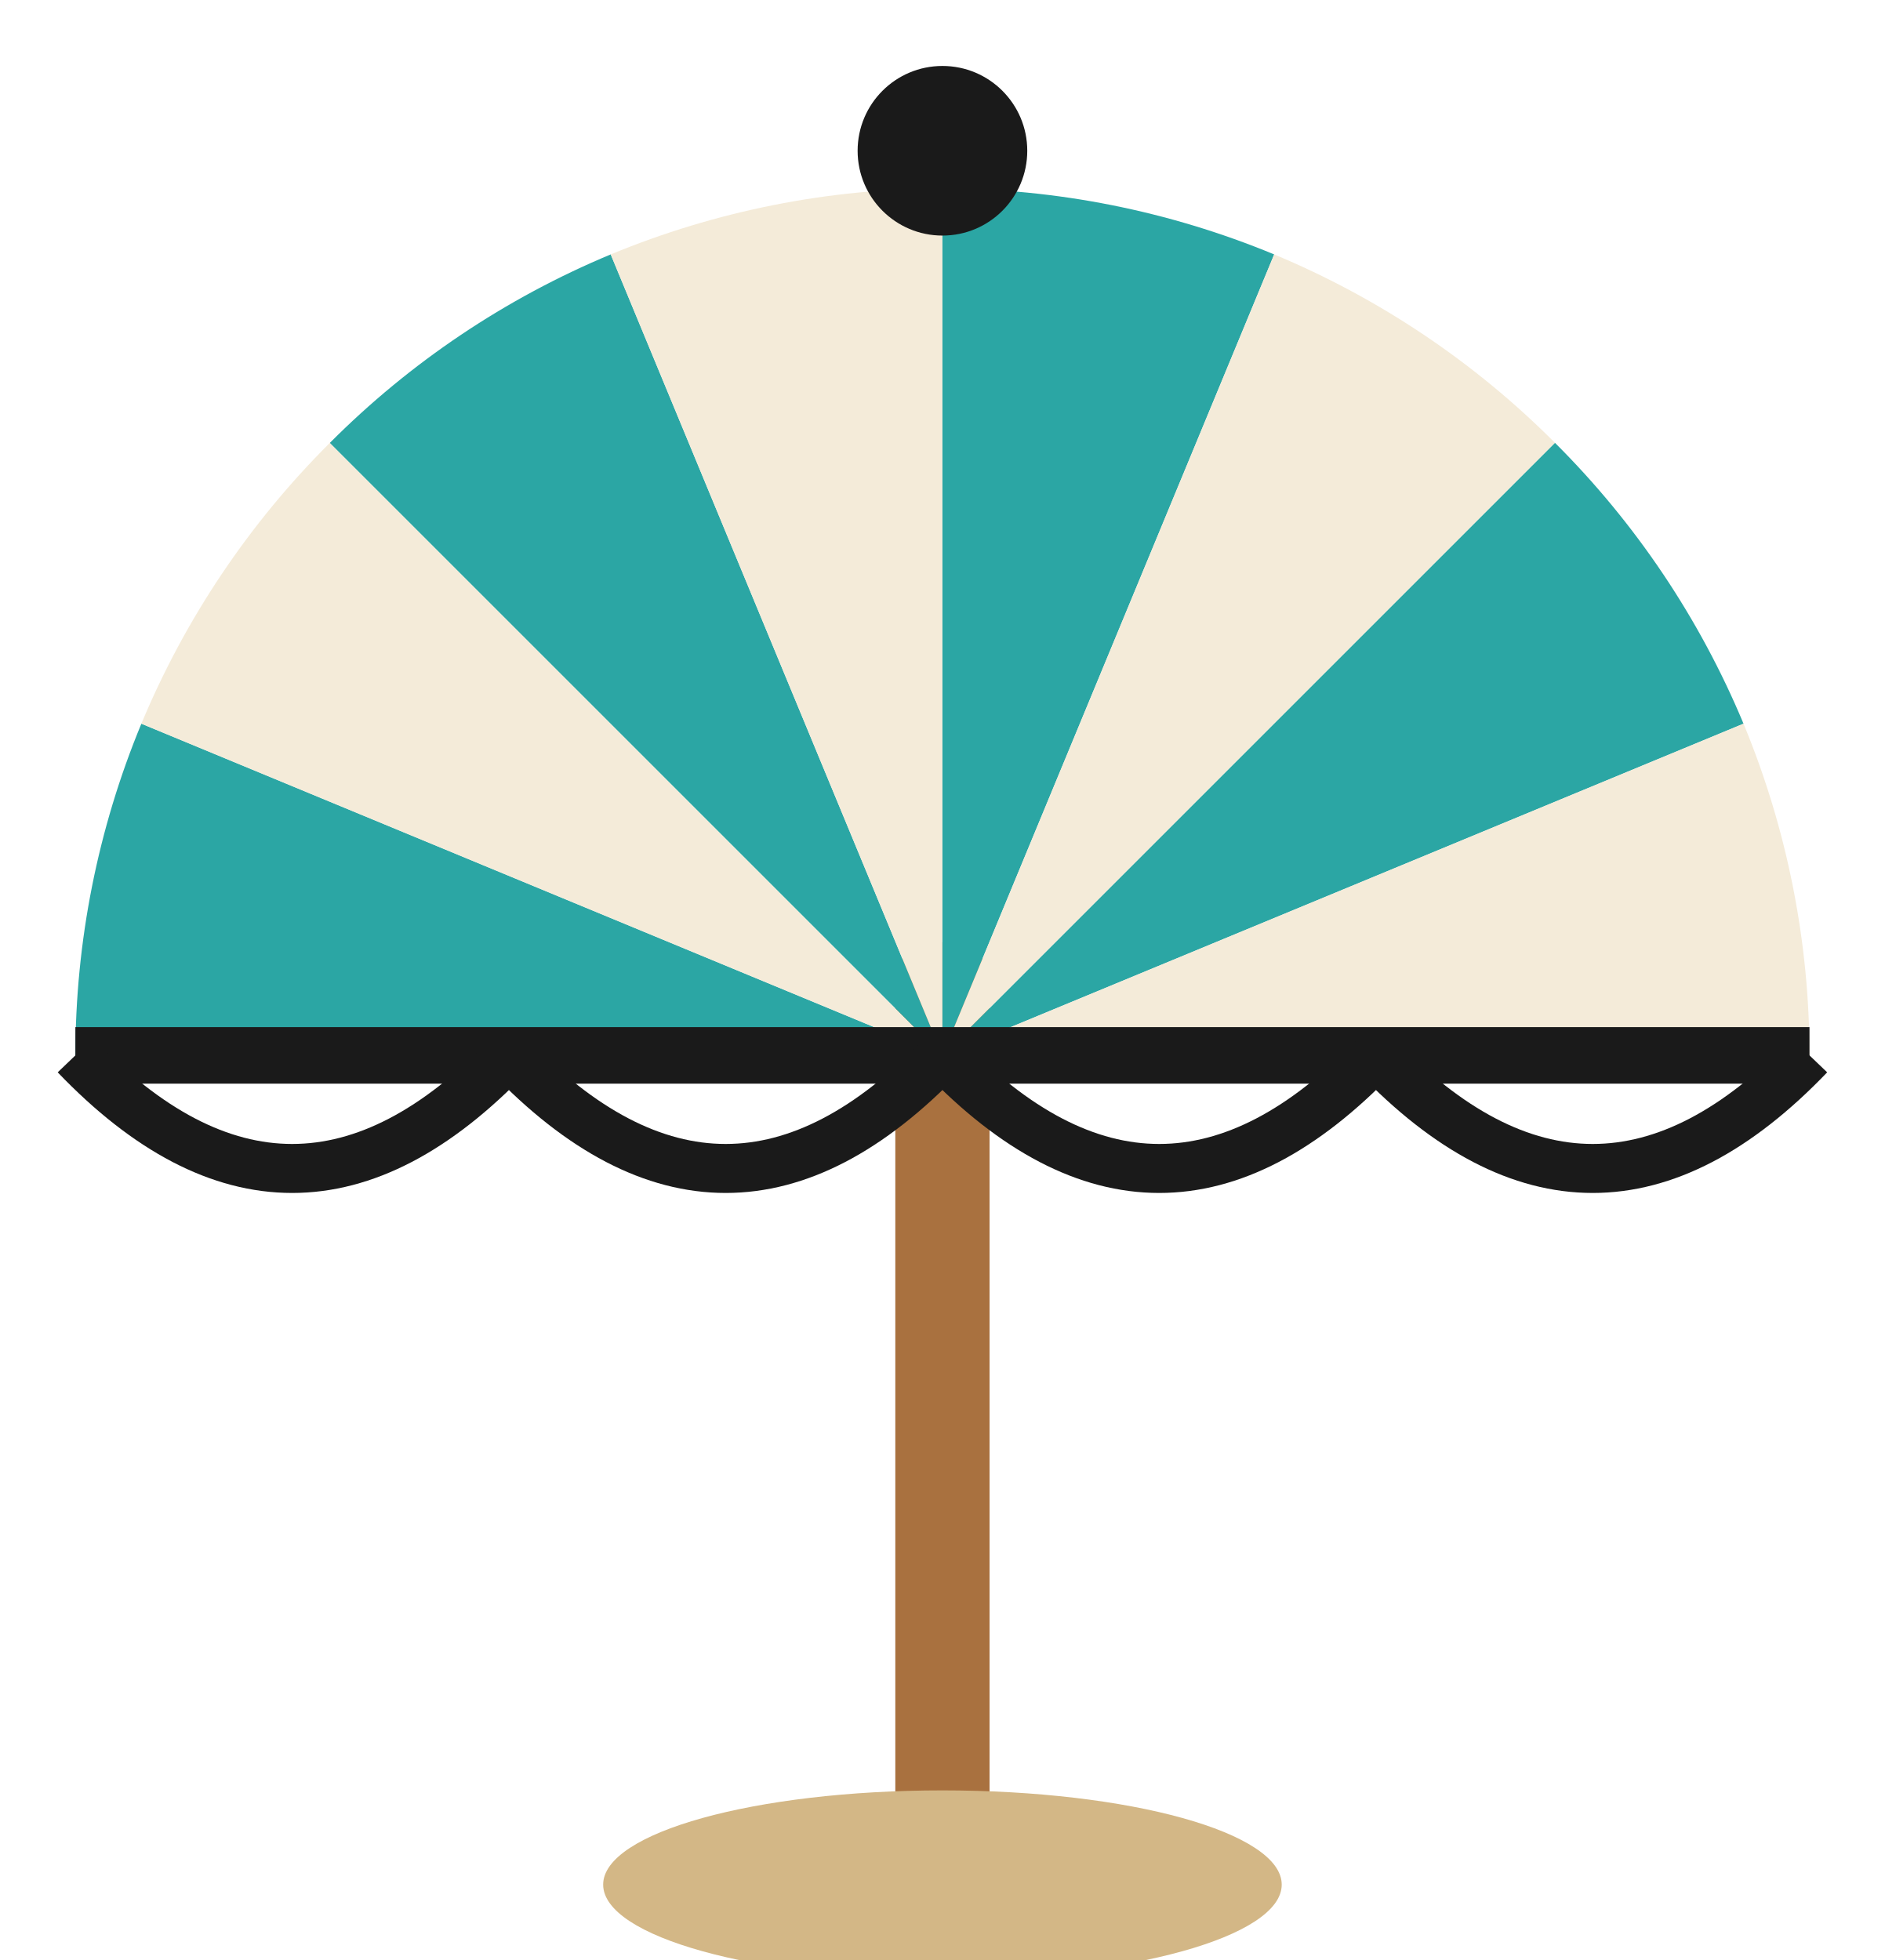
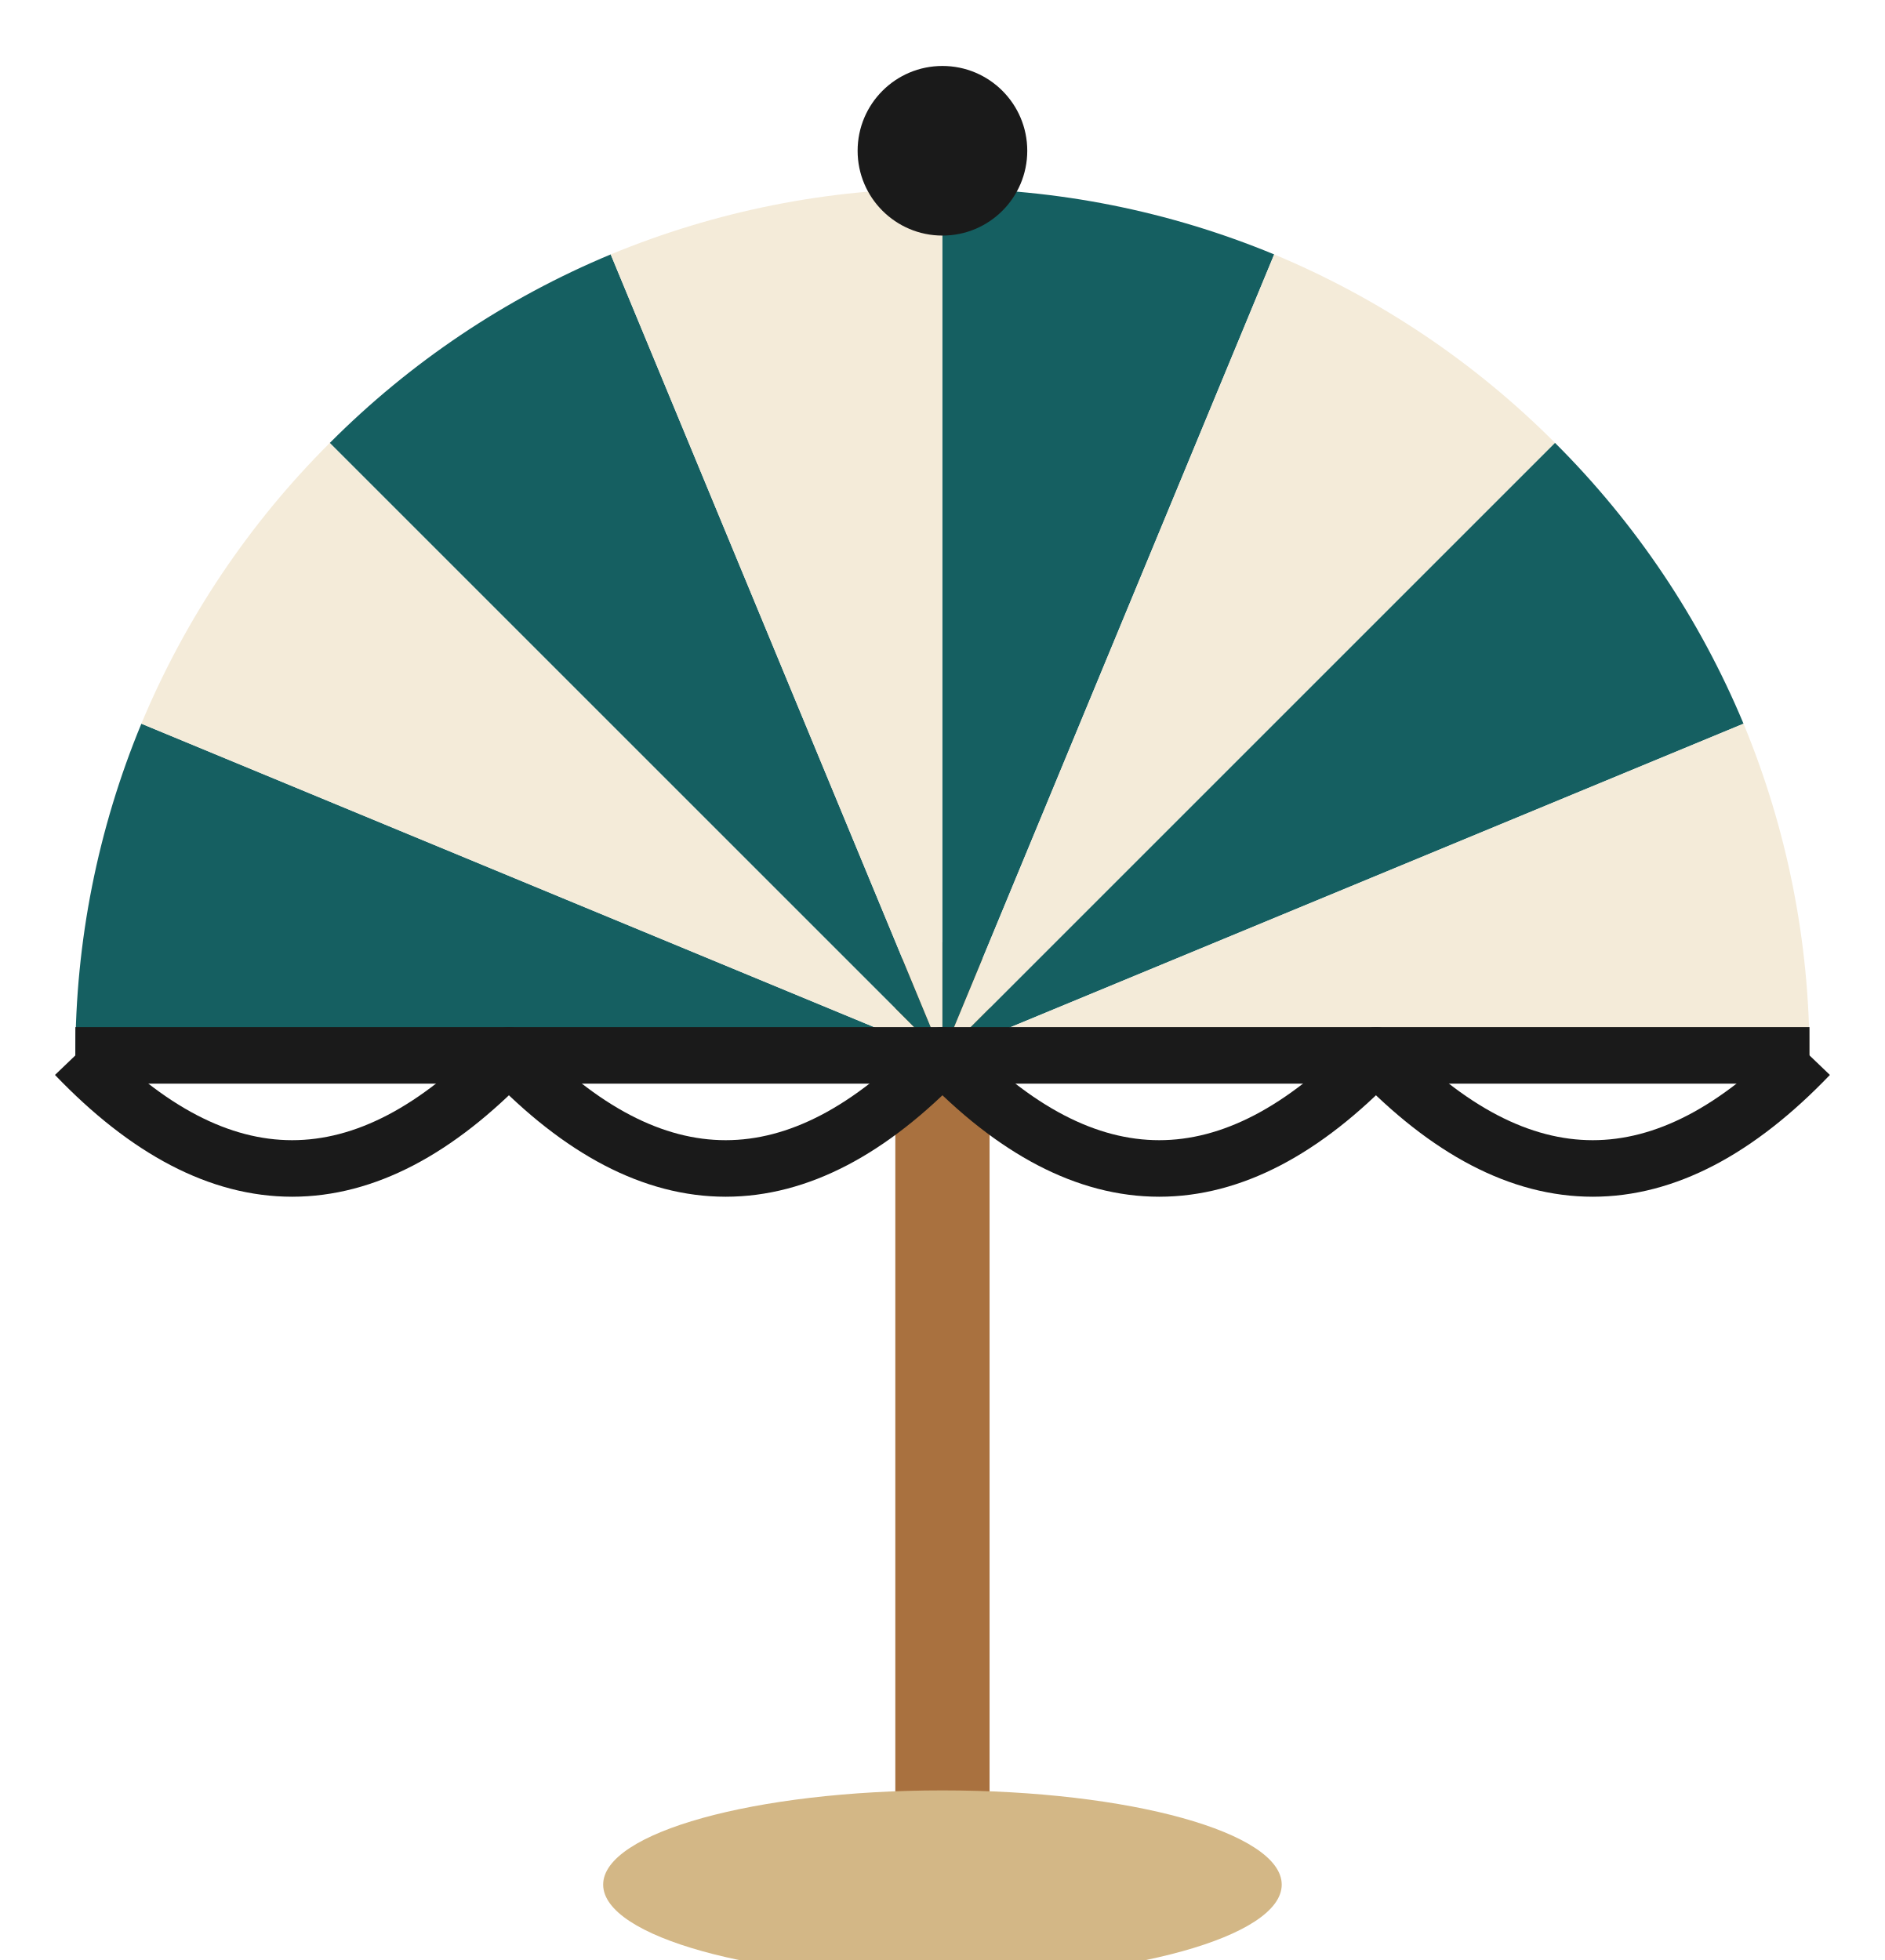
- <svg xmlns="http://www.w3.org/2000/svg" viewBox="0 0 100 104" width="256" aria-hidden="true">
+ <svg xmlns="http://www.w3.org/2000/svg" viewBox="0 0 100 104" aria-hidden="true">
  <rect x="47.5" y="50" width="5" height="52" rx="2" fill="#A9713F" />
  <ellipse cx="50" cy="100" rx="18" ry="5" fill="#D3B786" />
-   <path d="M50 56 L4.0 56.0 A46 46 0 0 1 7.5 38.4 Z" fill="#2BA6A4" />
+   <path d="M50 56 L4.0 56.0 A46 46 0 0 1 7.5 38.4 Z" fill="#155F61" />
  <path d="M50 56 L7.5 38.4 A46 46 0 0 1 17.5 23.5 Z" fill="#F4EBD9" />
-   <path d="M50 56 L17.5 23.5 A46 46 0 0 1 32.4 13.5 Z" fill="#2BA6A4" />
+   <path d="M50 56 L17.5 23.5 A46 46 0 0 1 32.4 13.5 Z" fill="#155F61" />
  <path d="M50 56 L32.4 13.5 A46 46 0 0 1 50.0 10.0 Z" fill="#F4EBD9" />
-   <path d="M50 56 L50.0 10.0 A46 46 0 0 1 67.6 13.5 Z" fill="#2BA6A4" />
+   <path d="M50 56 L50.0 10.0 A46 46 0 0 1 67.6 13.5 Z" fill="#155F61" />
  <path d="M50 56 L67.6 13.5 A46 46 0 0 1 82.5 23.5 Z" fill="#F4EBD9" />
-   <path d="M50 56 L82.5 23.5 A46 46 0 0 1 92.5 38.4 Z" fill="#2BA6A4" />
+   <path d="M50 56 L82.5 23.5 A46 46 0 0 1 92.5 38.4 Z" fill="#155F61" />
  <path d="M50 56 L92.5 38.4 A46 46 0 0 1 96.0 56.0 Z" fill="#F4EBD9" />
  <path d="M4 56 h92" stroke="#1A1A1A" stroke-width="3" />
  <circle cx="50" cy="8" r="4.5" fill="#1A1A1A" />
-   <path d="M4 56 q11.5 12 23 0 q11.5 12 23 0 q11.5 12 23 0 q11.5 12 23 0" fill="none" stroke="#1A1A1A" stroke-width="2.6" stroke-linejoin="round" />
+   <path d="M4 56 q11.5 12 23 0 q11.5 12 23 0 q11.5 12 23 0 q11.5 12 23 0" fill="none" stroke="#1A1A1A" stroke-width="3" stroke-linejoin="round" />
</svg>
